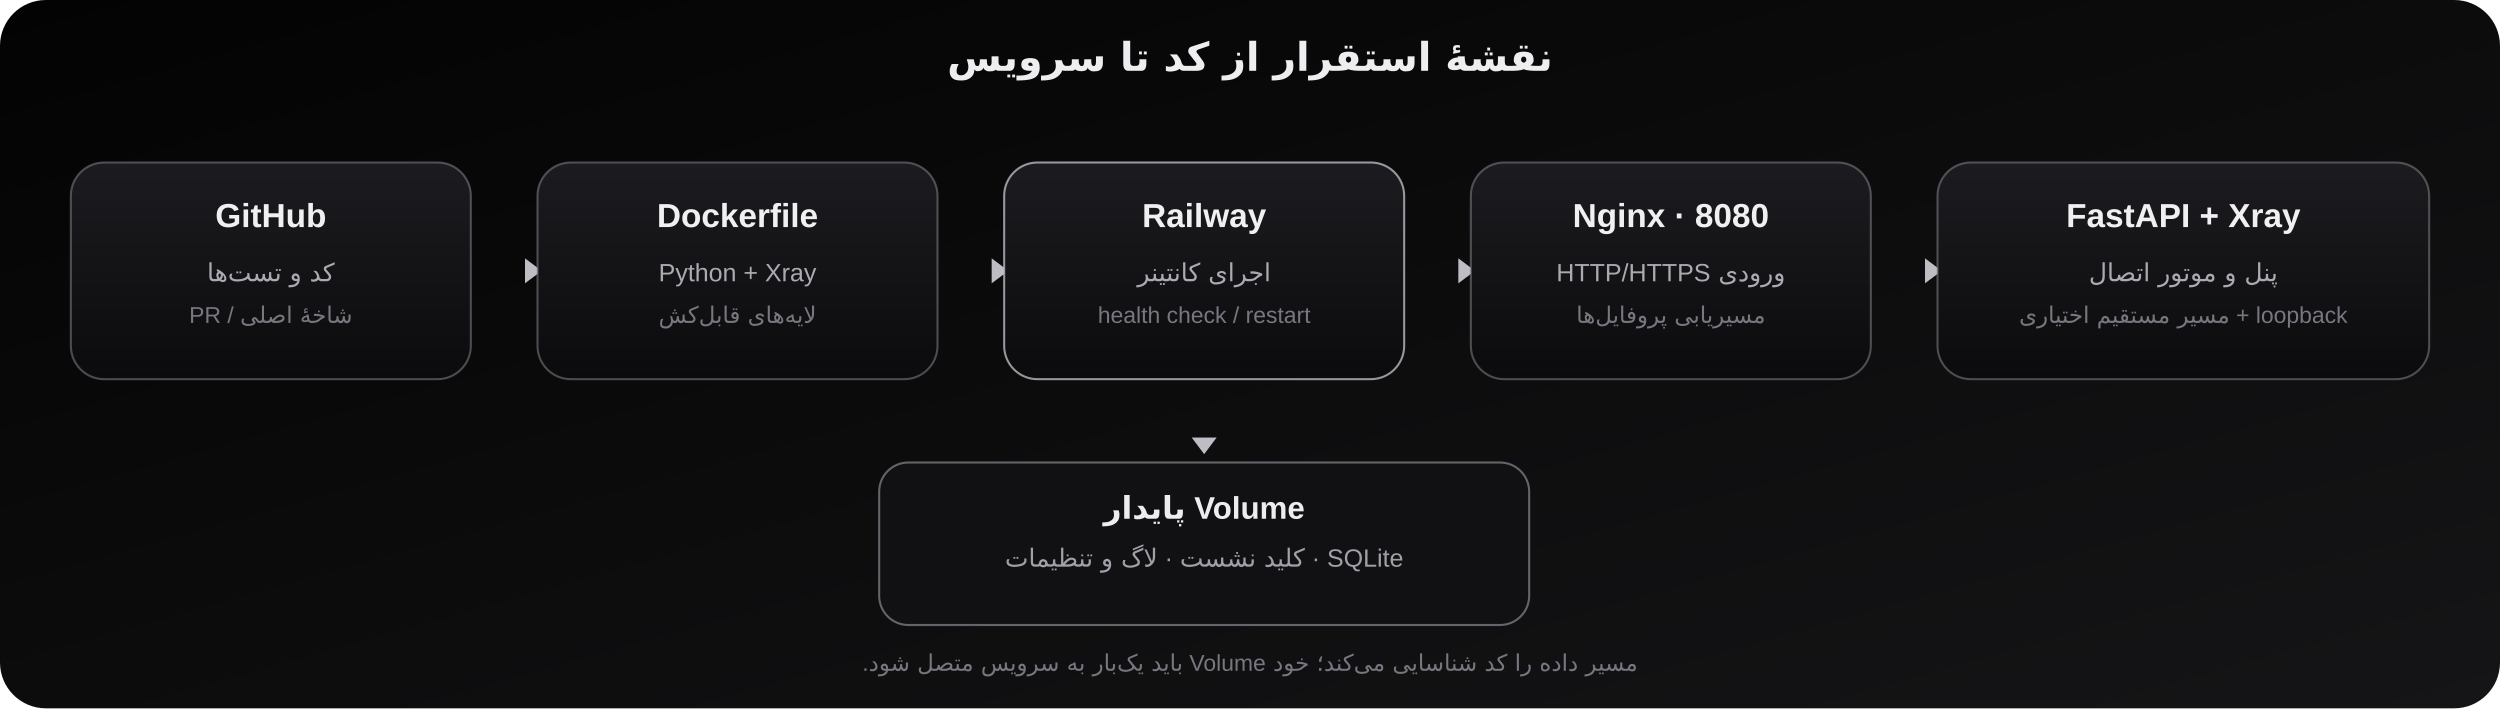
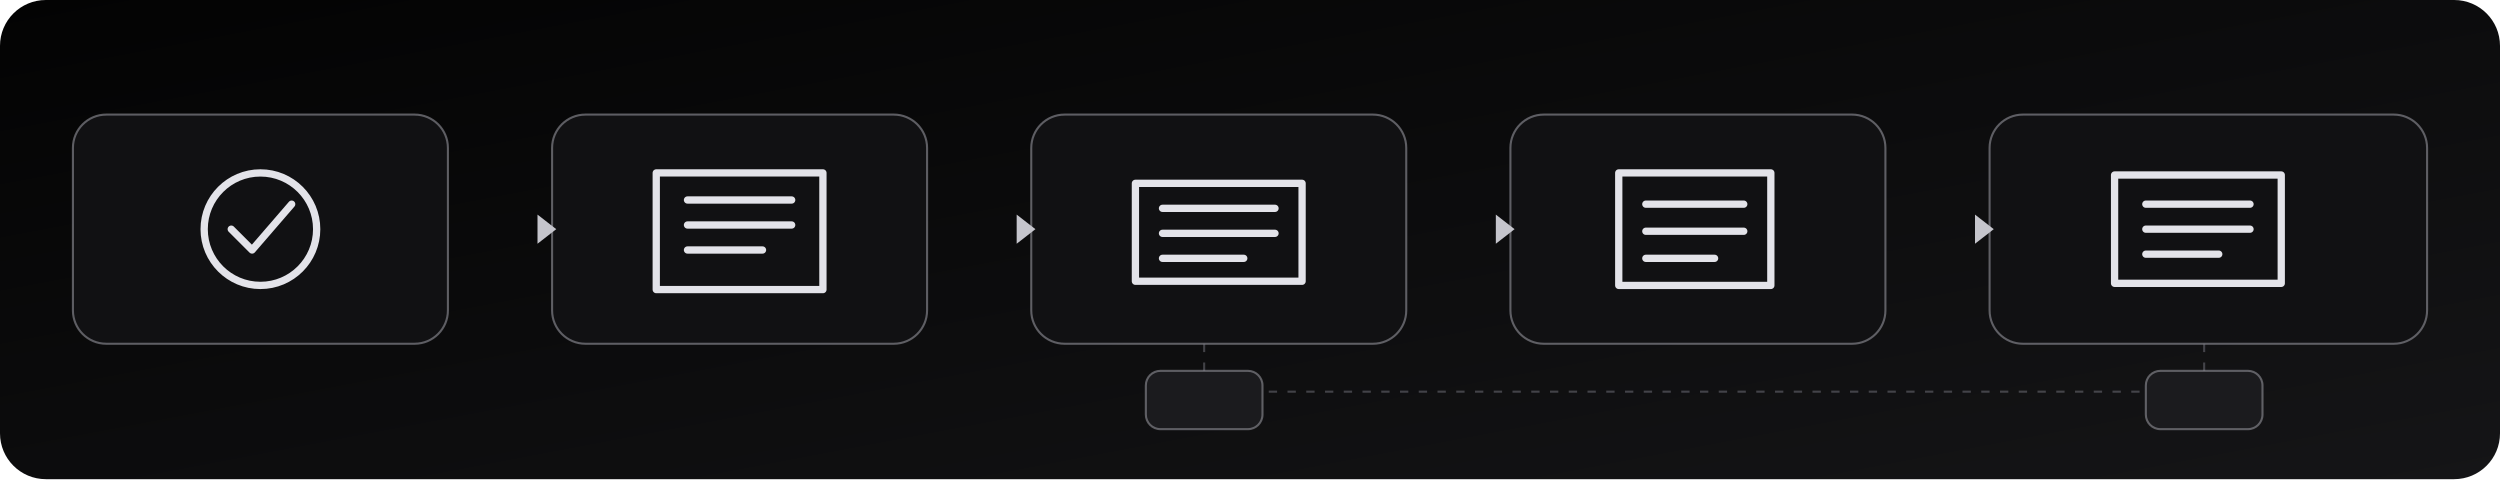
- <svg xmlns="http://www.w3.org/2000/svg" width="1200" height="340" viewBox="0 0 1200 340" role="img" aria-labelledby="title desc">
+ <svg xmlns="http://www.w3.org/2000/svg" width="1200" height="230" viewBox="0 0 1200 230" role="img" aria-label="نقشه تصویری مراحل انتشار">
  <defs>
-     <linearGradient id="bg" x1="0" y1="0" x2="1" y2="1">
+     <linearGradient id="bg" x2="1" y2="1">
      <stop stop-color="#030303" />
      <stop offset="1" stop-color="#151517" />
    </linearGradient>
    <linearGradient id="edge">
      <stop stop-color="#818189" stop-opacity=".1" />
      <stop offset=".5" stop-color="#e2e2e8" stop-opacity=".8" />
      <stop offset="1" stop-color="#818189" stop-opacity=".1" />
    </linearGradient>
-     <linearGradient id="card" x1="0" y1="0" x2="0" y2="1">
-       <stop stop-color="#1c1c20" />
-       <stop offset="1" stop-color="#0b0b0d" />
-     </linearGradient>
  </defs>
-   <rect width="1200" height="340" rx="22" fill="url(#bg)" />
-   <text x="600" y="34" fill="#eeeef1" font-family="Vazirmatn,Tahoma,Arial,sans-serif" direction="rtl" unicode-bidi="plaintext" font-size="19" text-anchor="middle" font-weight="700">نقشهٔ استقرار از کد تا سرویس</text>
-   <g stroke="url(#edge)" stroke-width="2" fill="none">
-     <path d="M226 130 H258" />
-     <path d="M450 130 H482" />
-     <path d="M674 130 H706" />
-     <path d="M898 130 H930" />
-     <path d="M578 178 V216" />
+   <rect width="1200" height="230" rx="22" fill="url(#bg)" />
+   <g fill="#111113" stroke="#898991" stroke-opacity=".65">
+     <rect x="35" y="55" width="180" height="110" rx="16" />
+     <rect x="265" y="55" width="180" height="110" rx="16" />
+     <rect x="495" y="55" width="180" height="110" rx="16" />
+     <rect x="725" y="55" width="180" height="110" rx="16" />
+     <rect x="955" y="55" width="210" height="110" rx="16" />
  </g>
-   <g fill="#bdbdc4">
-     <path d="M252 124 l8 6 -8 6z" />
-     <path d="M476 124 l8 6 -8 6z" />
-     <path d="M700 124 l8 6 -8 6z" />
-     <path d="M924 124 l8 6 -8 6z" />
-     <path d="M572 210 l6 8 6 -8z" />
+   <g fill="none" stroke="url(#edge)" stroke-width="3">
+     <path d="M215 110 H265 M445 110 H495 M675 110 H725 M905 110 H955" />
  </g>
-   <g font-family="Vazirmatn,Tahoma,Arial,sans-serif" direction="rtl" unicode-bidi="plaintext" text-anchor="middle">
-     <g>
-       <rect x="34" y="78" width="192" height="104" rx="16" fill="url(#card)" stroke="#8d8d95" stroke-opacity=".5" />
-       <text x="130" y="109" fill="#f0f0f2" font-size="16" font-weight="700">GitHub</text>
-       <text x="130" y="135" fill="#aaaab2" font-size="12">کد و تست‌ها</text>
-       <text x="130" y="155" fill="#777780" font-size="11">شاخهٔ اصلی / PR</text>
-     </g>
-     <g>
-       <rect x="258" y="78" width="192" height="104" rx="16" fill="url(#card)" stroke="#8d8d95" stroke-opacity=".5" />
-       <text x="354" y="109" fill="#f0f0f2" font-size="16" font-weight="700">Dockerfile</text>
-       <text x="354" y="135" fill="#aaaab2" font-size="12">Python + Xray</text>
-       <text x="354" y="155" fill="#777780" font-size="11">لایه‌های قابل‌کش</text>
-     </g>
-     <g>
-       <rect x="482" y="78" width="192" height="104" rx="16" fill="url(#card)" stroke="#bcbcc4" stroke-opacity=".78" />
-       <text x="578" y="109" fill="#f0f0f2" font-size="16" font-weight="700">Railway</text>
-       <text x="578" y="135" fill="#aaaab2" font-size="12">اجرای کانتینر</text>
-       <text x="578" y="155" fill="#777780" font-size="11">health check / restart</text>
-     </g>
-     <g>
-       <rect x="706" y="78" width="192" height="104" rx="16" fill="url(#card)" stroke="#8d8d95" stroke-opacity=".5" />
-       <text x="802" y="109" fill="#f0f0f2" font-size="16" font-weight="700">Nginx · 8080</text>
-       <text x="802" y="135" fill="#aaaab2" font-size="12">ورودی HTTP/HTTPS</text>
-       <text x="802" y="155" fill="#777780" font-size="11">مسیریابی پروفایل‌ها</text>
-     </g>
-     <g>
-       <rect x="930" y="78" width="236" height="104" rx="16" fill="url(#card)" stroke="#8d8d95" stroke-opacity=".5" />
-       <text x="1048" y="109" fill="#f0f0f2" font-size="16" font-weight="700">FastAPI + Xray</text>
-       <text x="1048" y="135" fill="#aaaab2" font-size="12">پنل و موتور اتصال</text>
-       <text x="1048" y="155" fill="#777780" font-size="11">loopback + مسیر مستقیم اختیاری</text>
-     </g>
-     <g>
-       <rect x="422" y="222" width="312" height="78" rx="14" fill="#111113" stroke="#aaaab2" stroke-opacity=".55" />
-       <text x="578" y="249" fill="#ededf0" font-size="15" font-weight="700">Volume پایدار</text>
-       <text x="578" y="272" fill="#a0a0a8" font-size="12">SQLite · کلید نشست · لاگ و تنظیمات</text>
-     </g>
+   <g fill="#c5c5cc">
+     <path d="M258 103 l9 7 -9 7z" />
+     <path d="M488 103 l9 7 -9 7z" />
+     <path d="M718 103 l9 7 -9 7z" />
+     <path d="M948 103 l9 7 -9 7z" />
  </g>
-   <text x="600" y="322" fill="#777780" font-family="Vazirmatn,Tahoma,Arial,sans-serif" direction="rtl" unicode-bidi="plaintext" font-size="11" text-anchor="middle">مسیر داده را کد شناسایی می‌کند؛ خود Volume باید یک‌بار به سرویس متصل شود.</text>
+   <g fill="none" stroke="#e3e3e9" stroke-width="3.5" stroke-linecap="round" stroke-linejoin="round">
+     <circle cx="125" cy="110" r="27" />
+     <path d="M111 110 l10 10 19 -22" />
+     <path d="M315 83 H395 V139 H315 Z M330 96 H380 M330 108 H380 M330 120 H366" />
+     <path d="M545 88 H625 V135 H545 Z M558 100 H612 M558 112 H612 M558 124 H597" />
+     <path d="M777 83 H850 V137 H777 Z M790 98 H837 M790 111 H837 M790 124 H823" />
+     <path d="M1015 84 H1095 V136 H1015 Z M1030 98 H1080 M1030 110 H1080 M1030 122 H1065" />
+   </g>
+   <path d="M578 165 V188 H1058 V165" fill="none" stroke="#777780" stroke-opacity=".5" stroke-dasharray="4 5" />
+   <rect x="550" y="178" width="56" height="28" rx="7" fill="#1b1b1e" stroke="#aaaab2" stroke-opacity=".5" />
+   <rect x="1030" y="178" width="56" height="28" rx="7" fill="#1b1b1e" stroke="#aaaab2" stroke-opacity=".5" />
</svg>
